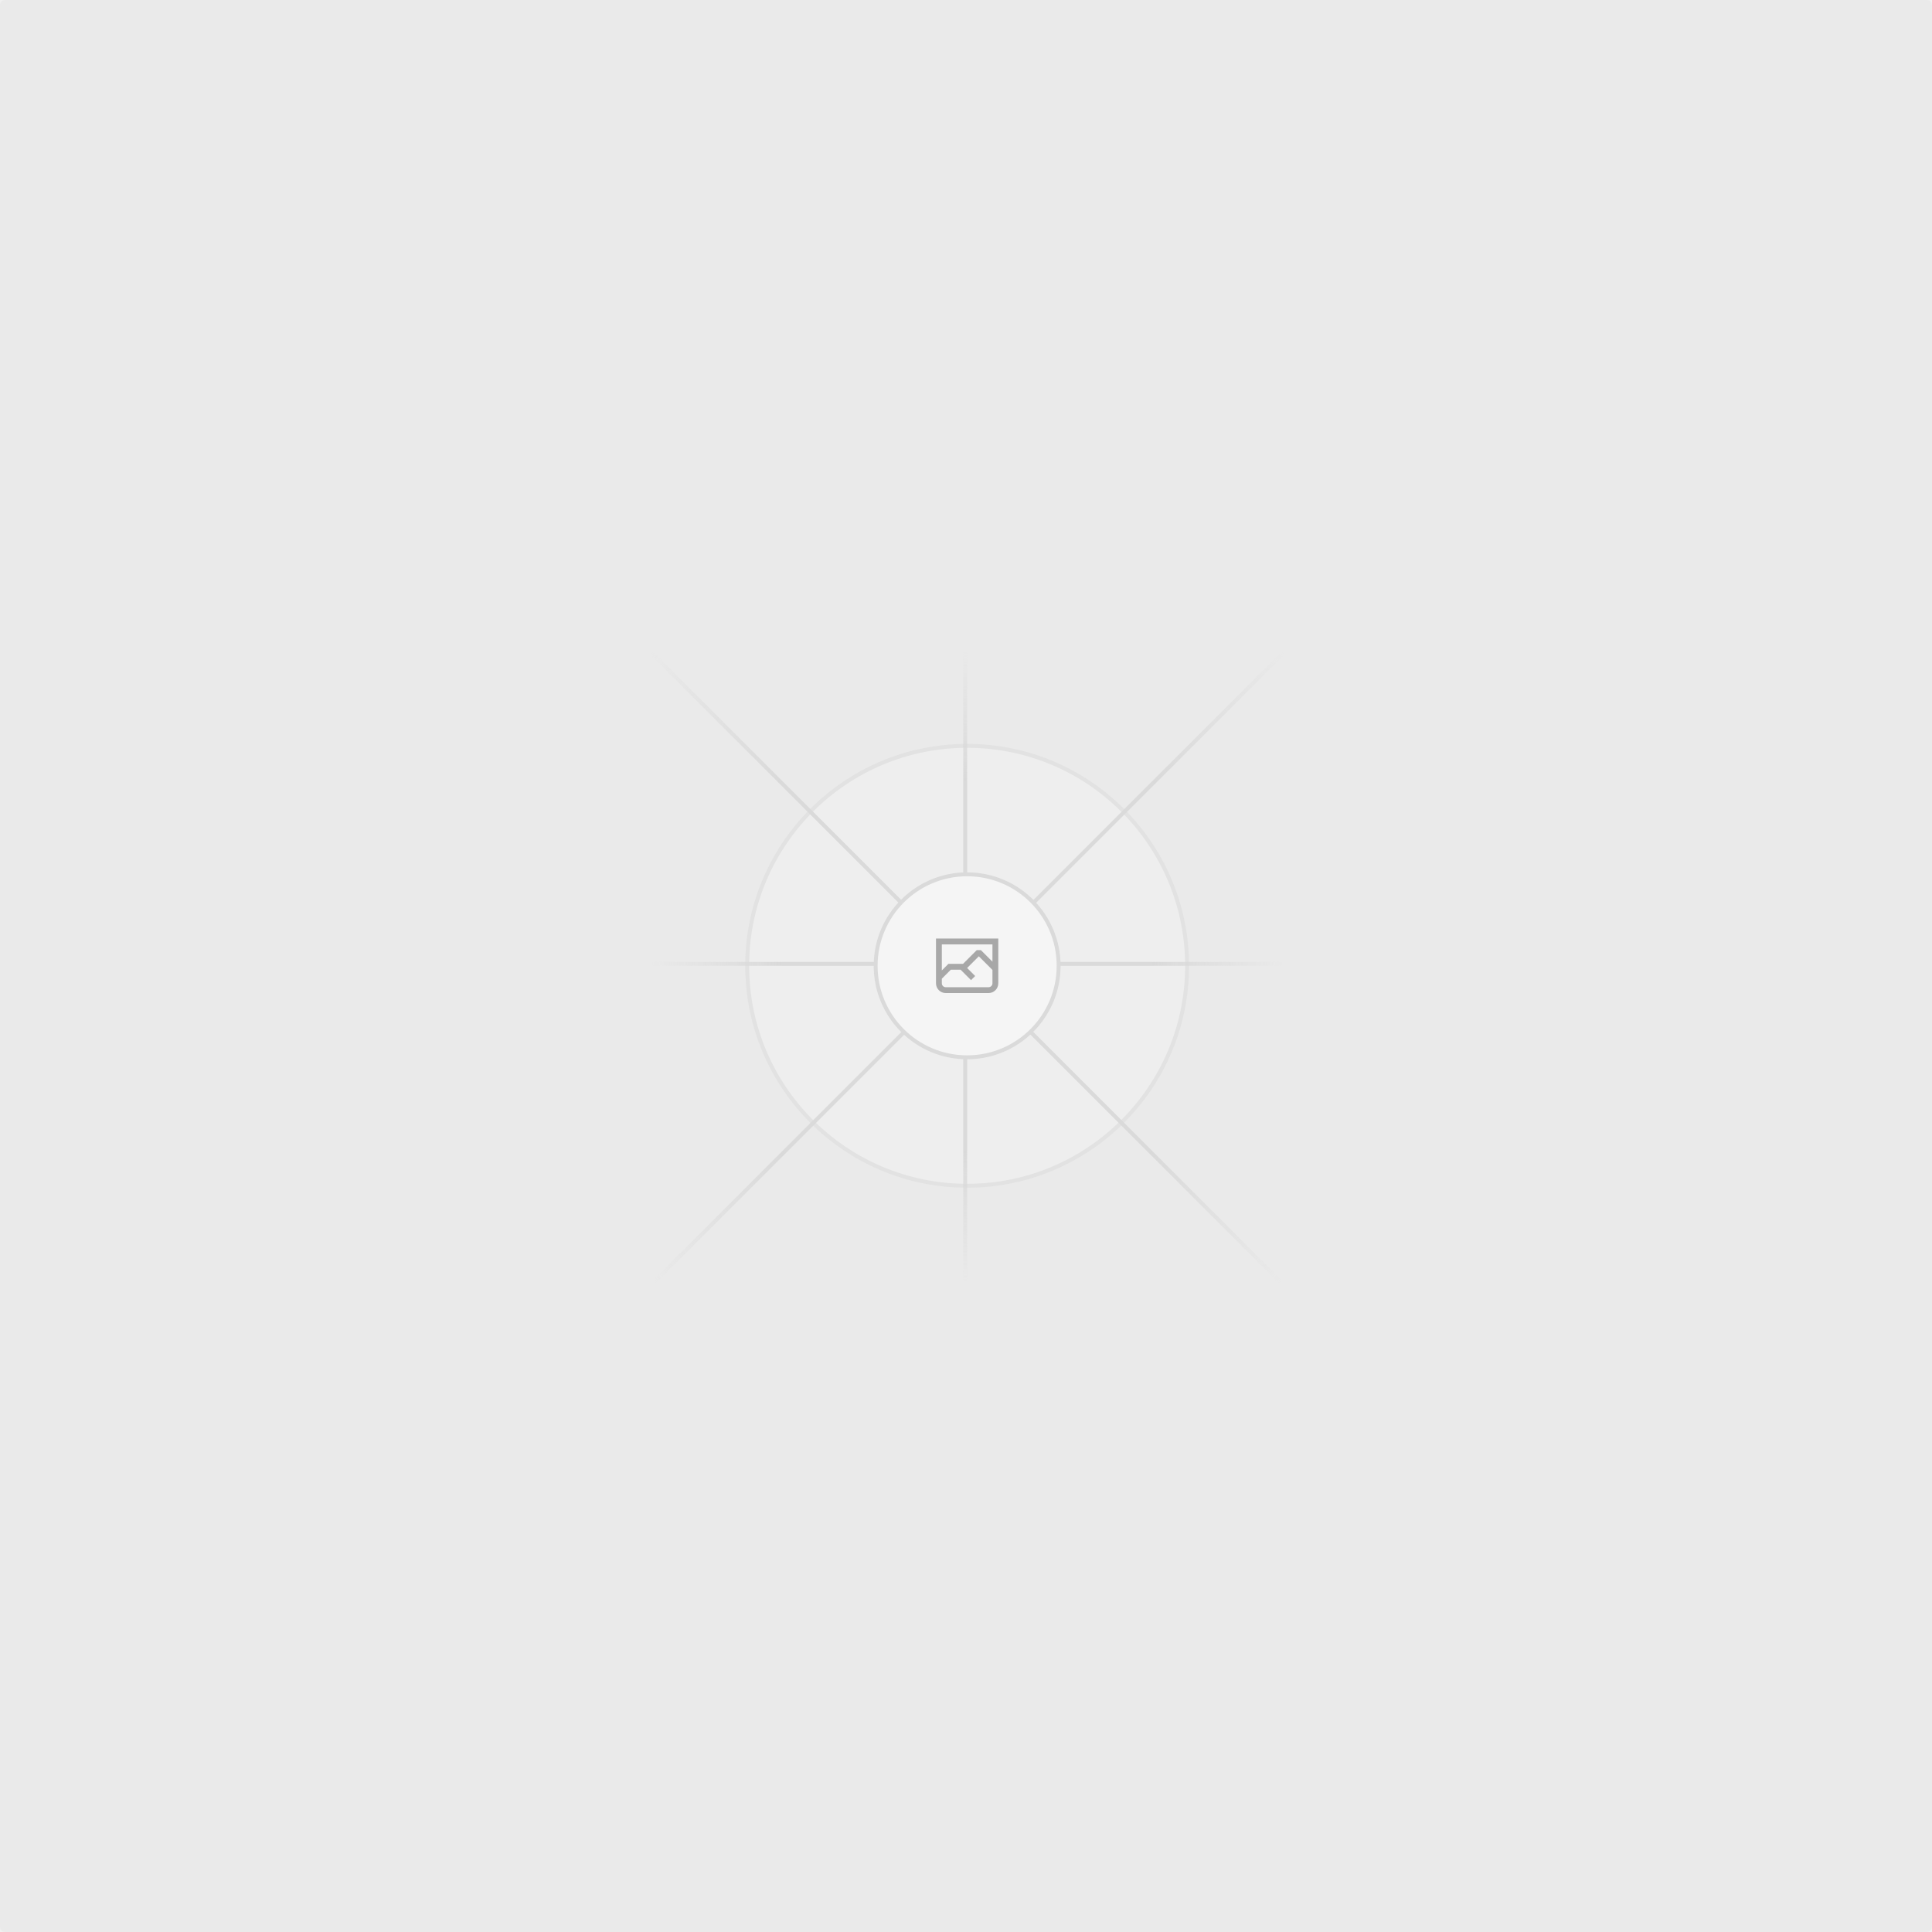
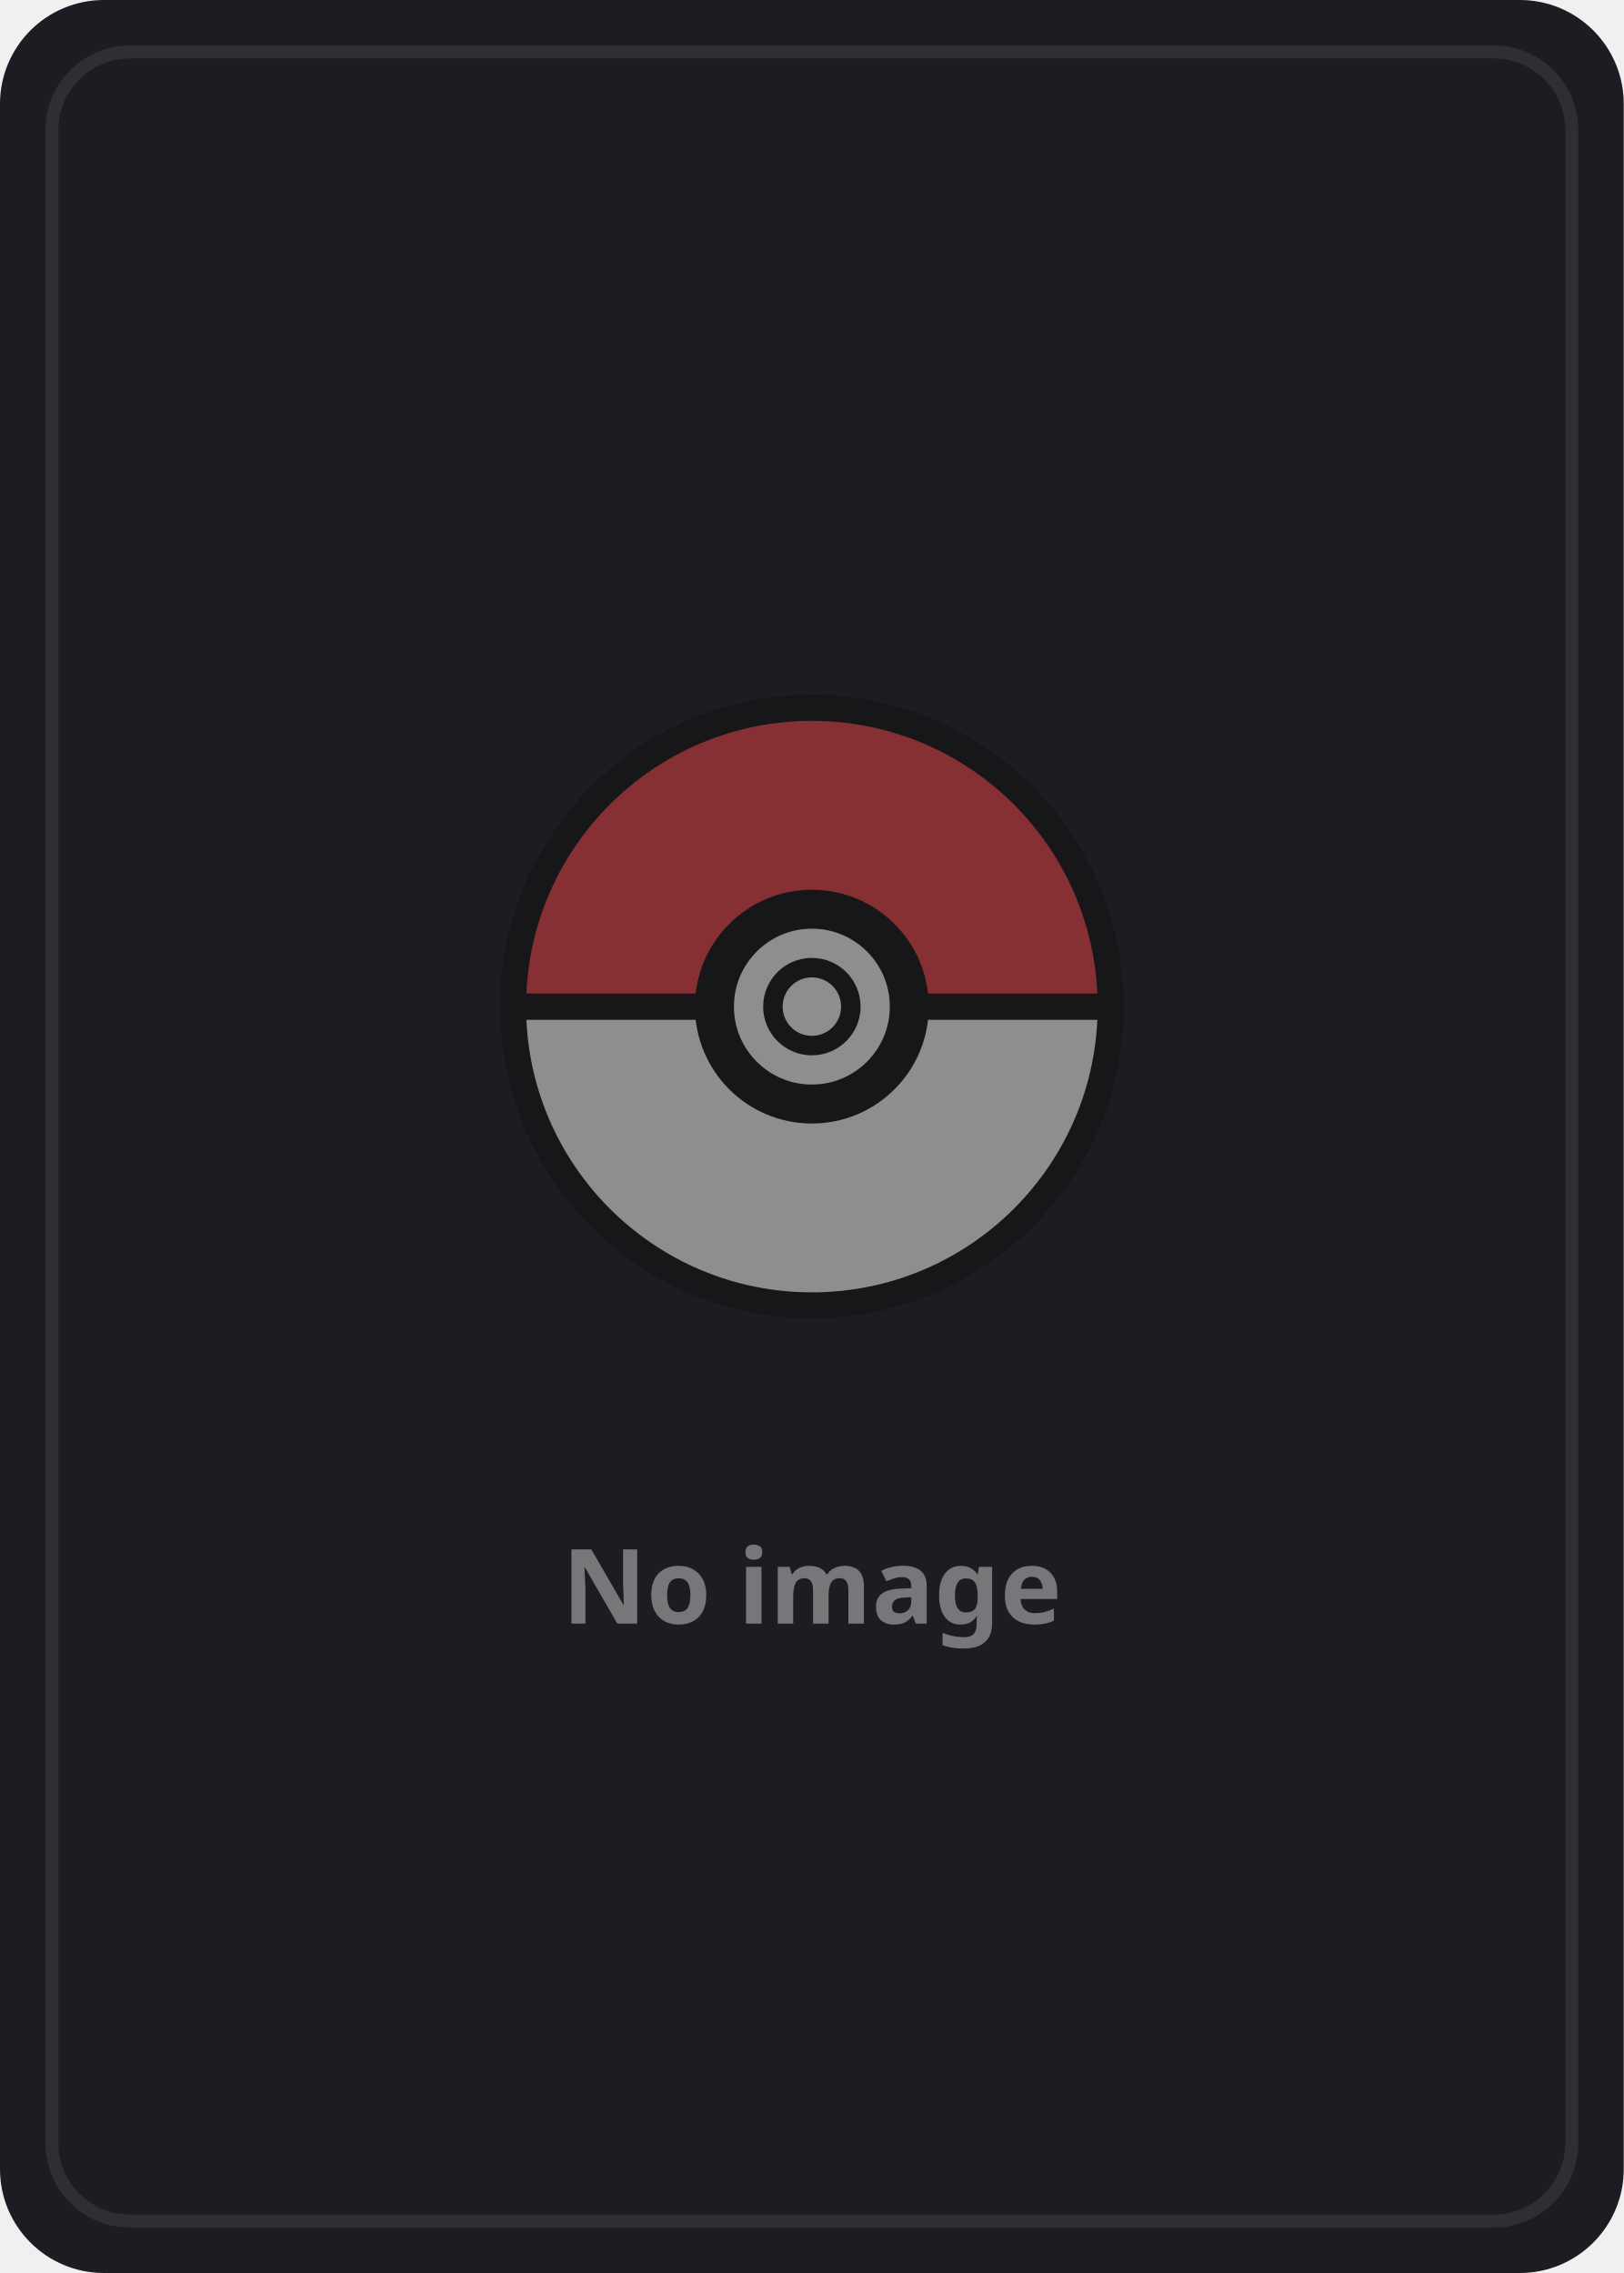
- <svg xmlns="http://www.w3.org/2000/svg" width="1200" height="1200" fill="none">
-   <rect width="1200" height="1200" fill="#EAEAEA" rx="3" />
-   <g opacity=".5">
-     <g opacity=".5">
-       <path fill="#FAFAFA" d="M600.709 736.5c-75.454 0-136.621-61.167-136.621-136.62 0-75.454 61.167-136.621 136.621-136.621 75.453 0 136.62 61.167 136.62 136.621 0 75.453-61.167 136.62-136.62 136.62Z" />
-       <path stroke="#C9C9C9" stroke-width="2.418" d="M600.709 736.5c-75.454 0-136.621-61.167-136.621-136.62 0-75.454 61.167-136.621 136.621-136.621 75.453 0 136.62 61.167 136.62 136.621 0 75.453-61.167 136.62-136.62 136.62Z" />
-     </g>
-     <path stroke="url(#a)" stroke-width="2.418" d="M0-1.209h553.581" transform="scale(1 -1) rotate(45 1163.11 91.165)" />
-     <path stroke="url(#b)" stroke-width="2.418" d="M404.846 598.671h391.726" />
-     <path stroke="url(#c)" stroke-width="2.418" d="M599.5 795.742V404.017" />
-     <path stroke="url(#d)" stroke-width="2.418" d="m795.717 796.597-391.441-391.44" />
-     <path fill="#fff" d="M600.709 656.704c-31.384 0-56.825-25.441-56.825-56.824 0-31.384 25.441-56.825 56.825-56.825 31.383 0 56.824 25.441 56.824 56.825 0 31.383-25.441 56.824-56.824 56.824Z" />
-     <g clip-path="url(#e)">
-       <path fill="#666" fill-rule="evenodd" d="M616.426 586.58h-31.434v16.176l3.553-3.554.531-.531h9.068l.074-.074 8.463-8.463h2.565l7.18 7.181V586.58Zm-15.715 14.654 3.698 3.699 1.283 1.282-2.565 2.565-1.282-1.283-5.2-5.199h-6.066l-5.514 5.514-.073.073v2.876a2.418 2.418 0 0 0 2.418 2.418h26.598a2.418 2.418 0 0 0 2.418-2.418v-8.317l-8.463-8.463-7.181 7.181-.071.072Zm-19.347 5.442v4.085a6.045 6.045 0 0 0 6.046 6.045h26.598a6.044 6.044 0 0 0 6.045-6.045v-7.108l1.356-1.355-1.282-1.283-.074-.073v-17.989h-38.689v23.43l-.146.146.146.147Z" clip-rule="evenodd" />
-     </g>
-     <path stroke="#C9C9C9" stroke-width="2.418" d="M600.709 656.704c-31.384 0-56.825-25.441-56.825-56.824 0-31.384 25.441-56.825 56.825-56.825 31.383 0 56.824 25.441 56.824 56.825 0 31.383-25.441 56.824-56.824 56.824Z" />
+ <svg xmlns="http://www.w3.org/2000/svg" viewBox="0 0 250 350" role="img" aria-label="Card image unavailable">
+   <rect width="250" height="350" rx="16" fill="#1c1c22" />
+   <rect x="8" y="8" width="234" height="334" rx="12" fill="none" stroke="#ffffff" stroke-opacity="0.08" stroke-width="2" />
+   <g transform="translate(125 155)" opacity="0.5">
+     <circle r="46" fill="#fff" stroke="#111" stroke-width="4" />
+     <path d="M-46 0a46 46 0 0 1 92 0Z" fill="#ef4444" stroke="#111" stroke-width="4" />
+     <line x1="-46" y1="0" x2="46" y2="0" stroke="#111" stroke-width="4" />
+     <circle r="15" fill="#fff" stroke="#111" stroke-width="6" />
+     <circle r="6" fill="#fff" stroke="#111" stroke-width="3" />
  </g>
-   <defs>
-     <linearGradient id="a" x1="554.061" x2="-.48" y1=".083" y2=".087" gradientUnits="userSpaceOnUse">
-       <stop stop-color="#C9C9C9" stop-opacity="0" />
-       <stop offset=".208" stop-color="#C9C9C9" />
-       <stop offset=".792" stop-color="#C9C9C9" />
-       <stop offset="1" stop-color="#C9C9C9" stop-opacity="0" />
-     </linearGradient>
-     <linearGradient id="b" x1="796.912" x2="404.507" y1="599.963" y2="599.965" gradientUnits="userSpaceOnUse">
-       <stop stop-color="#C9C9C9" stop-opacity="0" />
-       <stop offset=".208" stop-color="#C9C9C9" />
-       <stop offset=".792" stop-color="#C9C9C9" />
-       <stop offset="1" stop-color="#C9C9C9" stop-opacity="0" />
-     </linearGradient>
-     <linearGradient id="c" x1="600.792" x2="600.794" y1="403.677" y2="796.082" gradientUnits="userSpaceOnUse">
-       <stop stop-color="#C9C9C9" stop-opacity="0" />
-       <stop offset=".208" stop-color="#C9C9C9" />
-       <stop offset=".792" stop-color="#C9C9C9" />
-       <stop offset="1" stop-color="#C9C9C9" stop-opacity="0" />
-     </linearGradient>
-     <linearGradient id="d" x1="404.85" x2="796.972" y1="403.903" y2="796.02" gradientUnits="userSpaceOnUse">
-       <stop stop-color="#C9C9C9" stop-opacity="0" />
-       <stop offset=".208" stop-color="#C9C9C9" />
-       <stop offset=".792" stop-color="#C9C9C9" />
-       <stop offset="1" stop-color="#C9C9C9" stop-opacity="0" />
-     </linearGradient>
-     <clipPath id="e">
-       <path fill="#fff" d="M581.364 580.535h38.689v38.689h-38.689z" />
-     </clipPath>
-   </defs>
+   <text x="125" y="250" text-anchor="middle" fill="#ffffff" fill-opacity="0.4" font-family="system-ui, sans-serif" font-size="16" font-weight="700">No image</text>
</svg>
